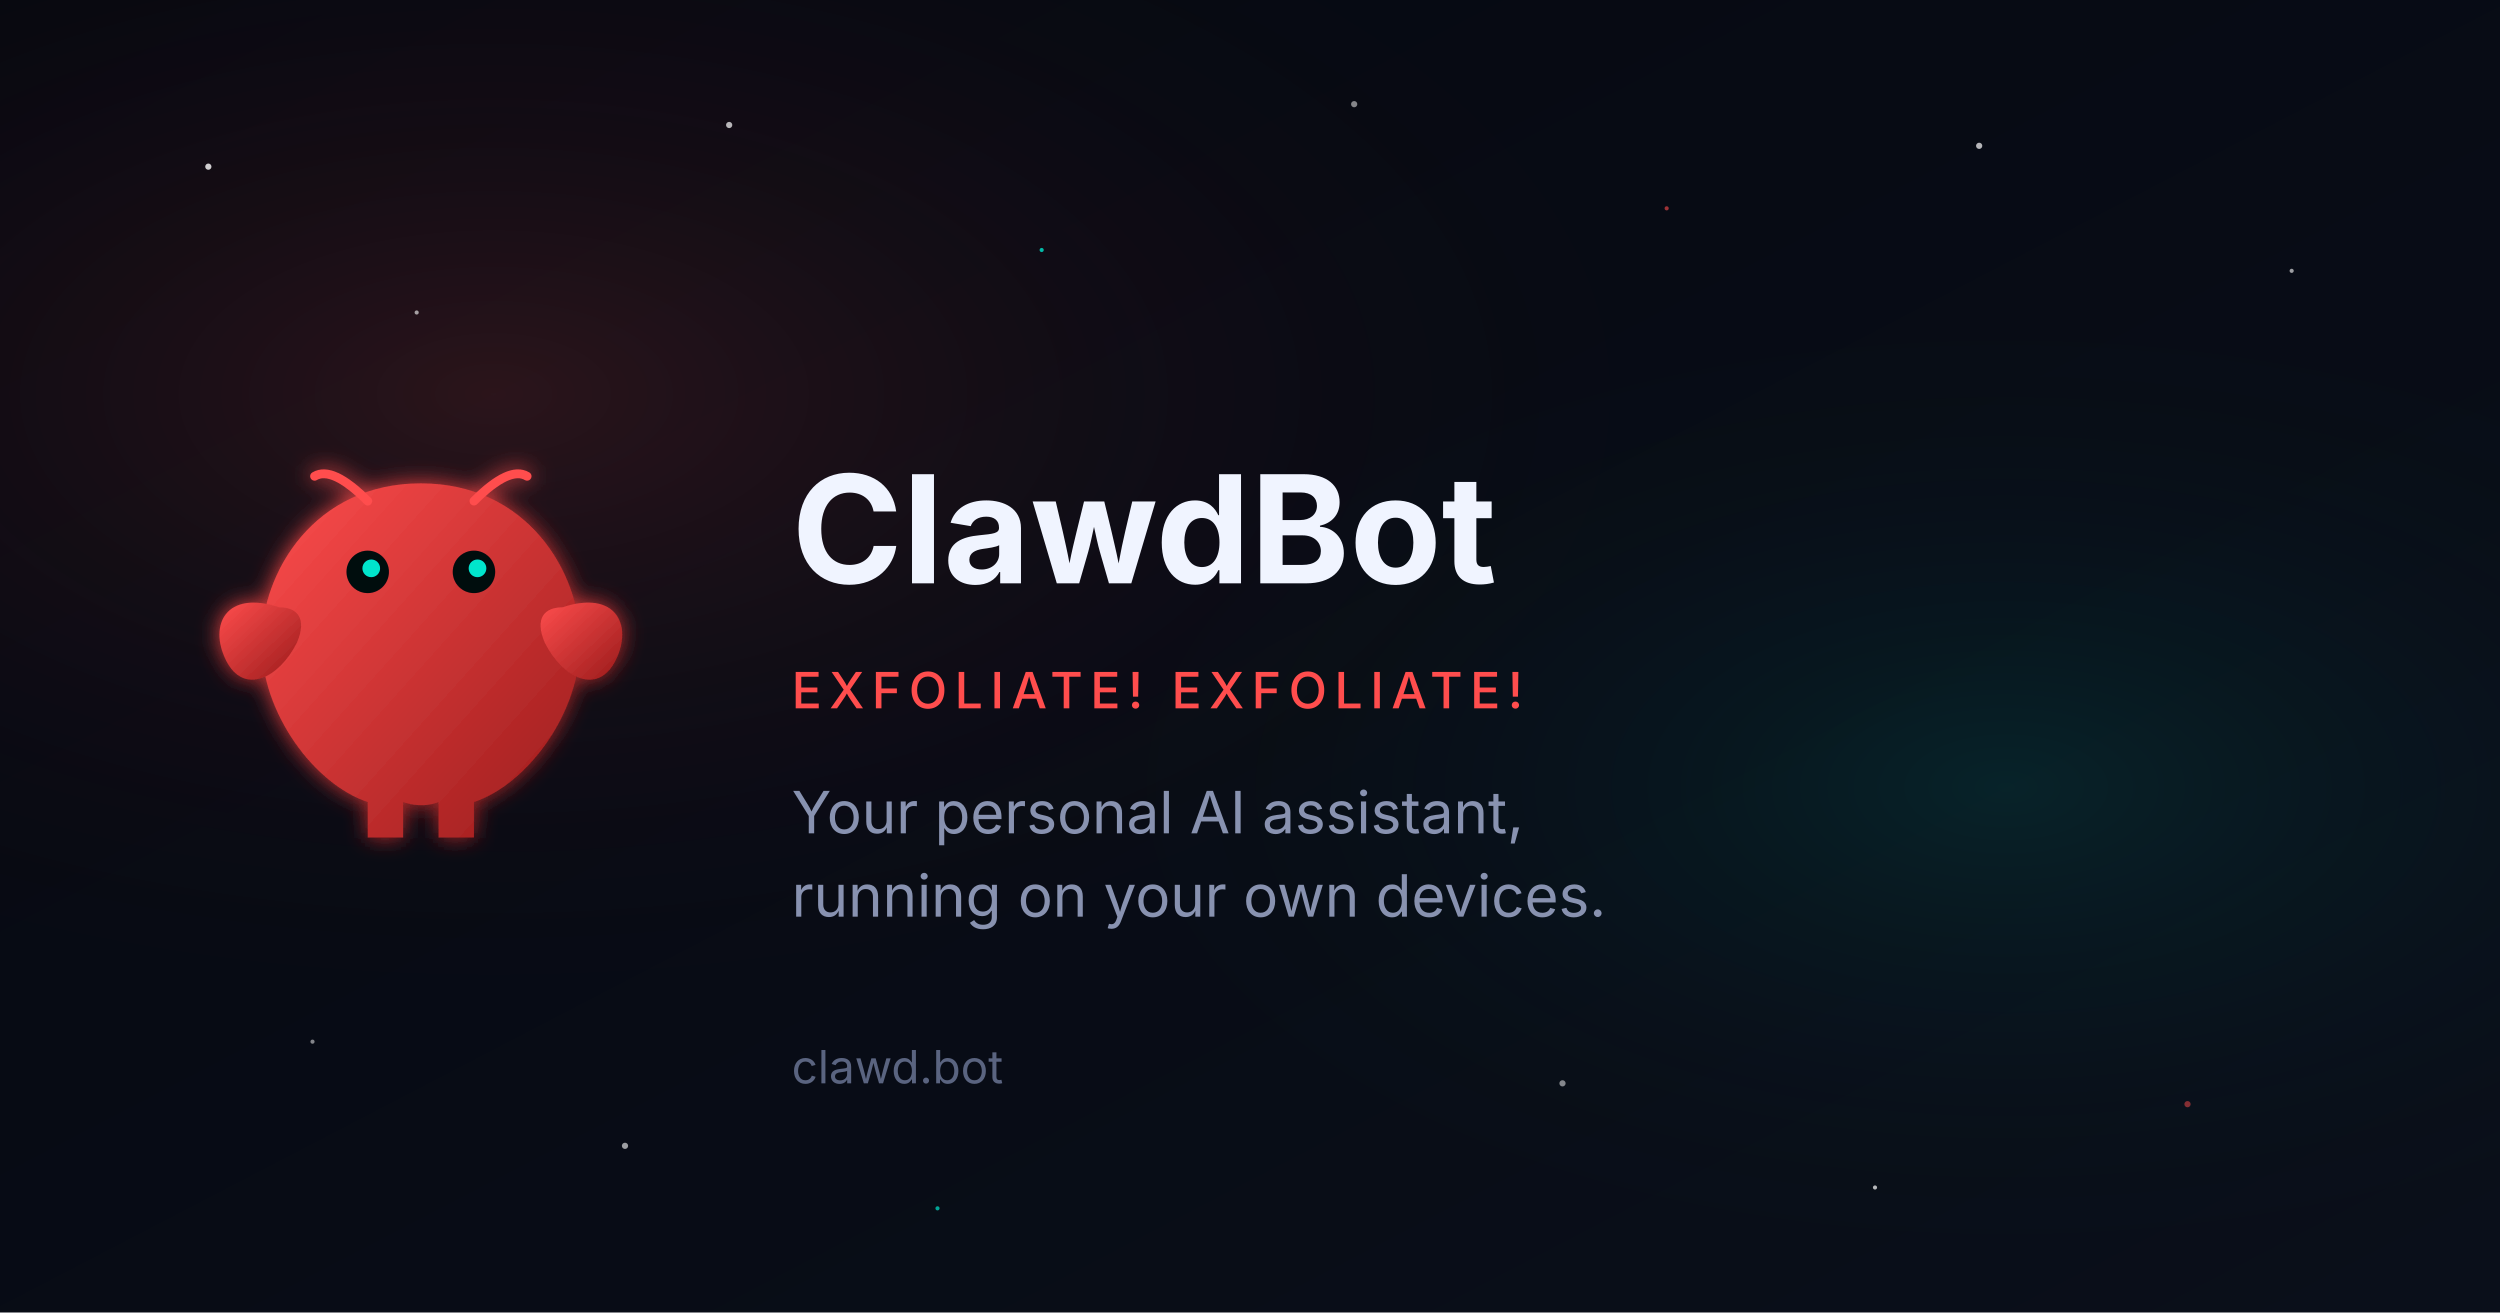
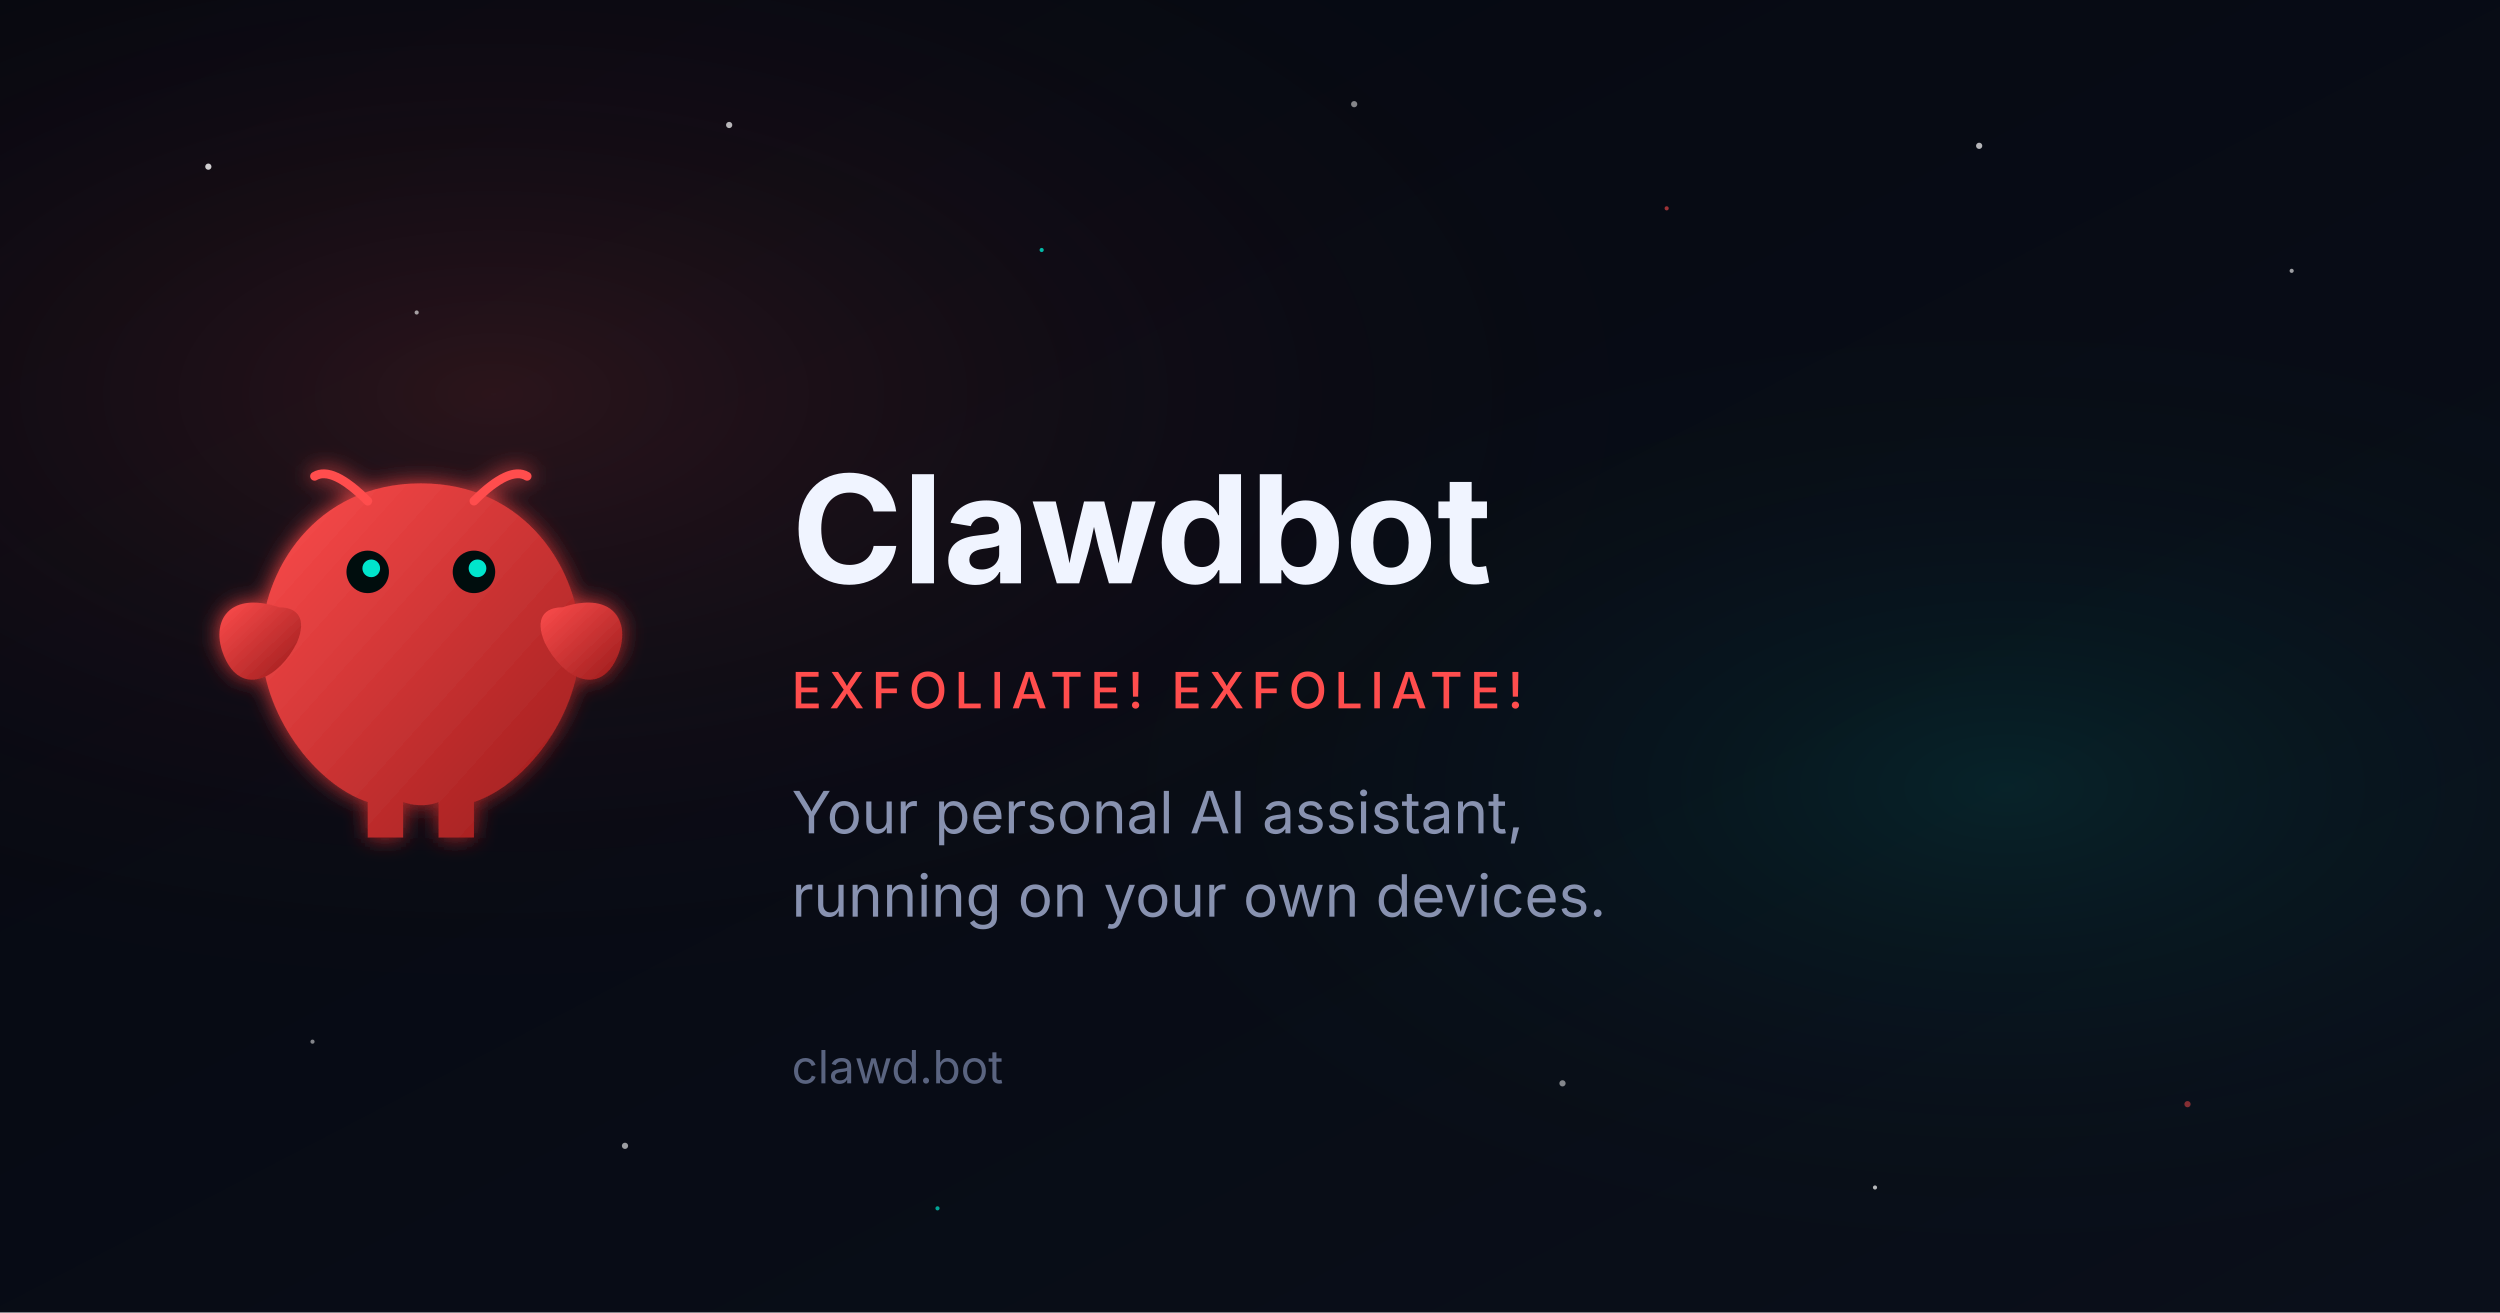
<svg xmlns="http://www.w3.org/2000/svg" width="1200" height="630" viewBox="0 0 1200 630" fill="none">
  <defs>
    <linearGradient id="bg-gradient" x1="0%" y1="0%" x2="100%" y2="100%">
      <stop offset="0%" stop-color="#050810" />
      <stop offset="100%" stop-color="#0a0f1a" />
    </linearGradient>
    <linearGradient id="lobster-grad" x1="0%" y1="0%" x2="100%" y2="100%">
      <stop offset="0%" stop-color="#ff4d4d" />
      <stop offset="100%" stop-color="#991b1b" />
    </linearGradient>
    <radialGradient id="nebula1" cx="20%" cy="30%" r="50%">
      <stop offset="0%" stop-color="rgba(255, 77, 77, 0.15)" />
      <stop offset="100%" stop-color="transparent" />
    </radialGradient>
    <radialGradient id="nebula2" cx="80%" cy="60%" r="40%">
      <stop offset="0%" stop-color="rgba(0, 229, 204, 0.1)" />
      <stop offset="100%" stop-color="transparent" />
    </radialGradient>
    <filter id="glow" x="-50%" y="-50%" width="200%" height="200%">
      <feGaussianBlur stdDeviation="3" result="coloredBlur" />
      <feMerge>
        <feMergeNode in="coloredBlur" />
        <feMergeNode in="SourceGraphic" />
      </feMerge>
    </filter>
  </defs>
  <rect width="1200" height="630" fill="url(#bg-gradient)" />
  <rect width="1200" height="630" fill="url(#nebula1)" />
  <rect width="1200" height="630" fill="url(#nebula2)" />
  <circle cx="100" cy="80" r="1.5" fill="rgba(255,255,255,0.8)" />
  <circle cx="200" cy="150" r="1" fill="rgba(255,255,255,0.6)" />
  <circle cx="350" cy="60" r="1.5" fill="rgba(255,255,255,0.7)" />
  <circle cx="500" cy="120" r="1" fill="rgba(0,229,204,0.8)" />
  <circle cx="650" cy="50" r="1.5" fill="rgba(255,255,255,0.5)" />
  <circle cx="800" cy="100" r="1" fill="rgba(255,77,77,0.6)" />
  <circle cx="950" cy="70" r="1.5" fill="rgba(255,255,255,0.7)" />
  <circle cx="1100" cy="130" r="1" fill="rgba(255,255,255,0.6)" />
  <circle cx="150" cy="500" r="1" fill="rgba(255,255,255,0.5)" />
  <circle cx="300" cy="550" r="1.5" fill="rgba(255,255,255,0.6)" />
  <circle cx="450" cy="580" r="1" fill="rgba(0,229,204,0.7)" />
  <circle cx="750" cy="520" r="1.5" fill="rgba(255,255,255,0.5)" />
  <circle cx="900" cy="570" r="1" fill="rgba(255,255,255,0.7)" />
  <circle cx="1050" cy="530" r="1.5" fill="rgba(255,77,77,0.5)" />
  <g transform="translate(100, 215) scale(1.7)" filter="url(#glow)">
    <path d="M60 10 C30 10 15 35 15 55 C15 75 30 95 45 100 L45 110 L55 110 L55 100 C55 100 60 102 65 100 L65 110 L75 110 L75 100 C90 95 105 75 105 55 C105 35 90 10 60 10Z" fill="url(#lobster-grad)" />
    <path d="M20 45 C5 40 0 50 5 60 C10 70 20 65 25 55 C28 48 25 45 20 45Z" fill="url(#lobster-grad)" />
    <path d="M100 45 C115 40 120 50 115 60 C110 70 100 65 95 55 C92 48 95 45 100 45Z" fill="url(#lobster-grad)" />
    <path d="M45 15 Q35 5 30 8" stroke="#ff4d4d" stroke-width="2.5" stroke-linecap="round" />
    <path d="M75 15 Q85 5 90 8" stroke="#ff4d4d" stroke-width="2.5" stroke-linecap="round" />
    <circle cx="45" cy="35" r="6" fill="#050810" />
    <circle cx="75" cy="35" r="6" fill="#050810" />
    <circle cx="46" cy="34" r="2.5" fill="#00e5cc" />
    <circle cx="76" cy="34" r="2.5" fill="#00e5cc" />
  </g>
-   <text x="380" y="280" font-family="system-ui, -apple-system, sans-serif" font-size="72" font-weight="700" fill="#f0f4ff">ClawdBot</text>
+   <text x="380" y="280" font-family="system-ui, -apple-system, sans-serif" font-size="72" font-weight="700" fill="#f0f4ff">Clawdbot</text>
  <text x="380" y="340" font-family="system-ui, -apple-system, sans-serif" font-size="24" font-weight="500" fill="#ff4d4d" letter-spacing="0.15em">EXFOLIATE! EXFOLIATE!</text>
  <text x="380" y="400" font-family="system-ui, -apple-system, sans-serif" font-size="28" fill="#8892b0">Your personal AI assistant,</text>
  <text x="380" y="440" font-family="system-ui, -apple-system, sans-serif" font-size="28" fill="#8892b0">running on your own devices.</text>
  <text x="380" y="520" font-family="system-ui, -apple-system, sans-serif" font-size="22" fill="#5a6480">clawd.bot</text>
</svg>
